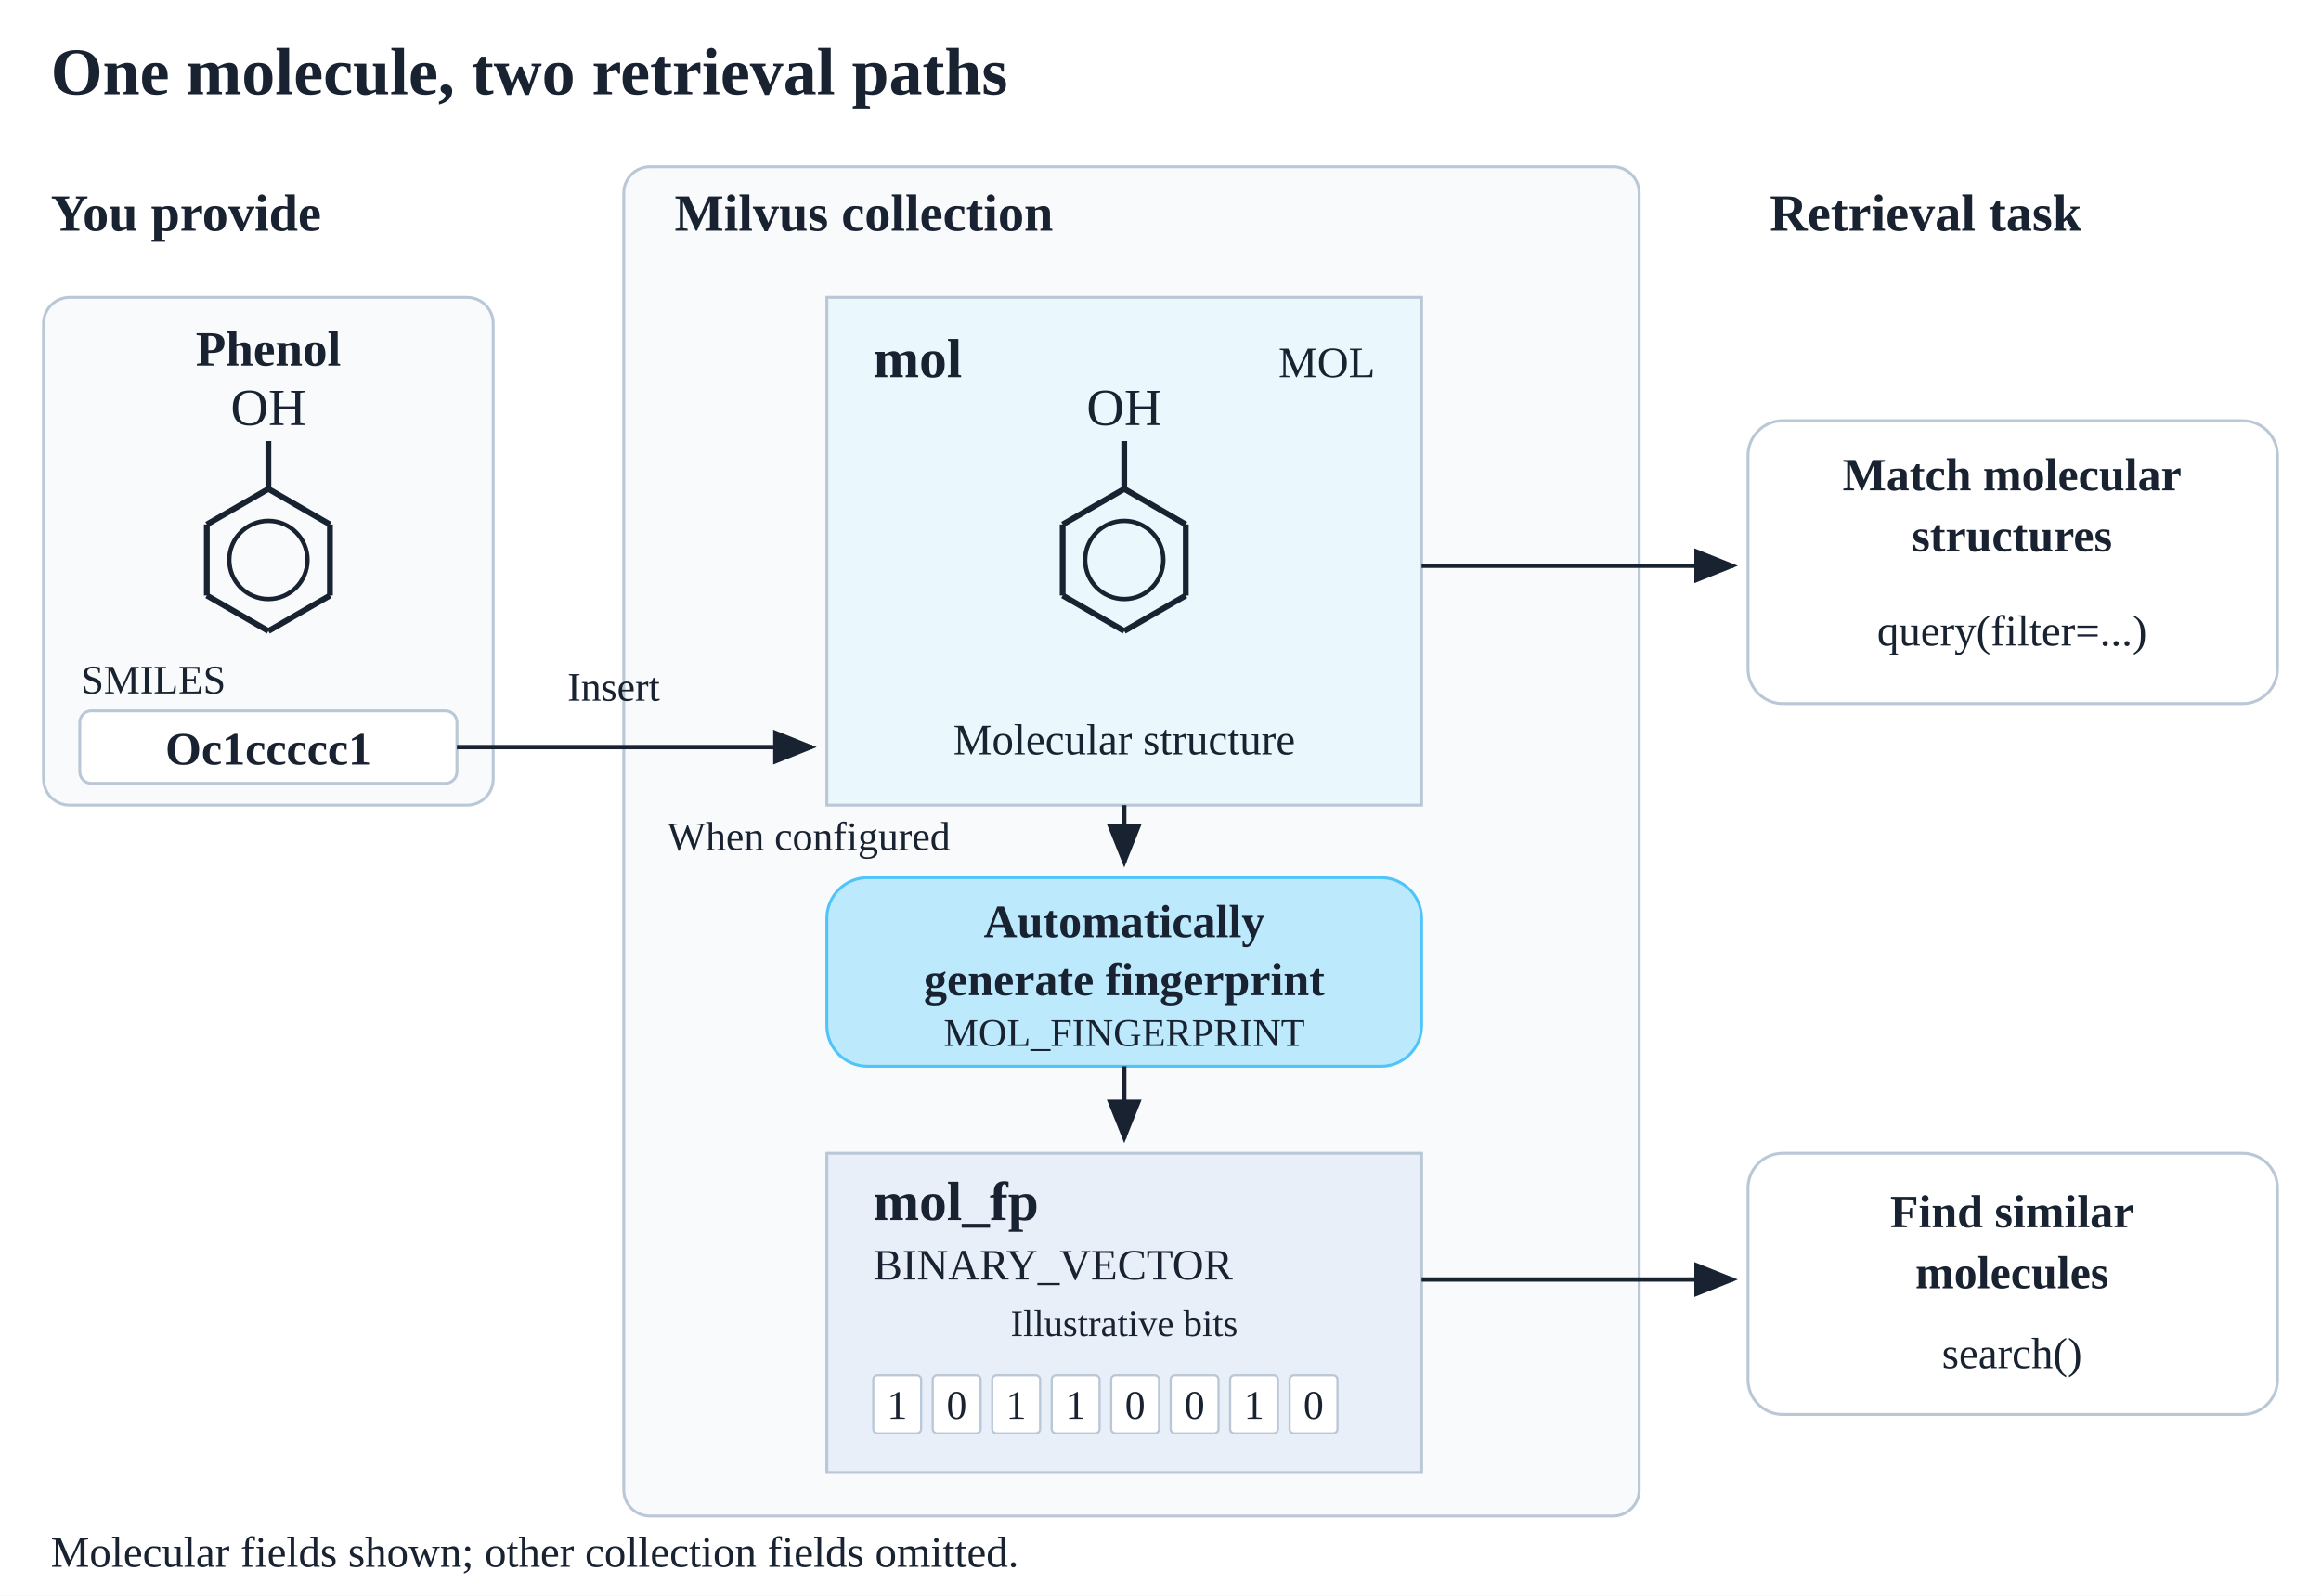
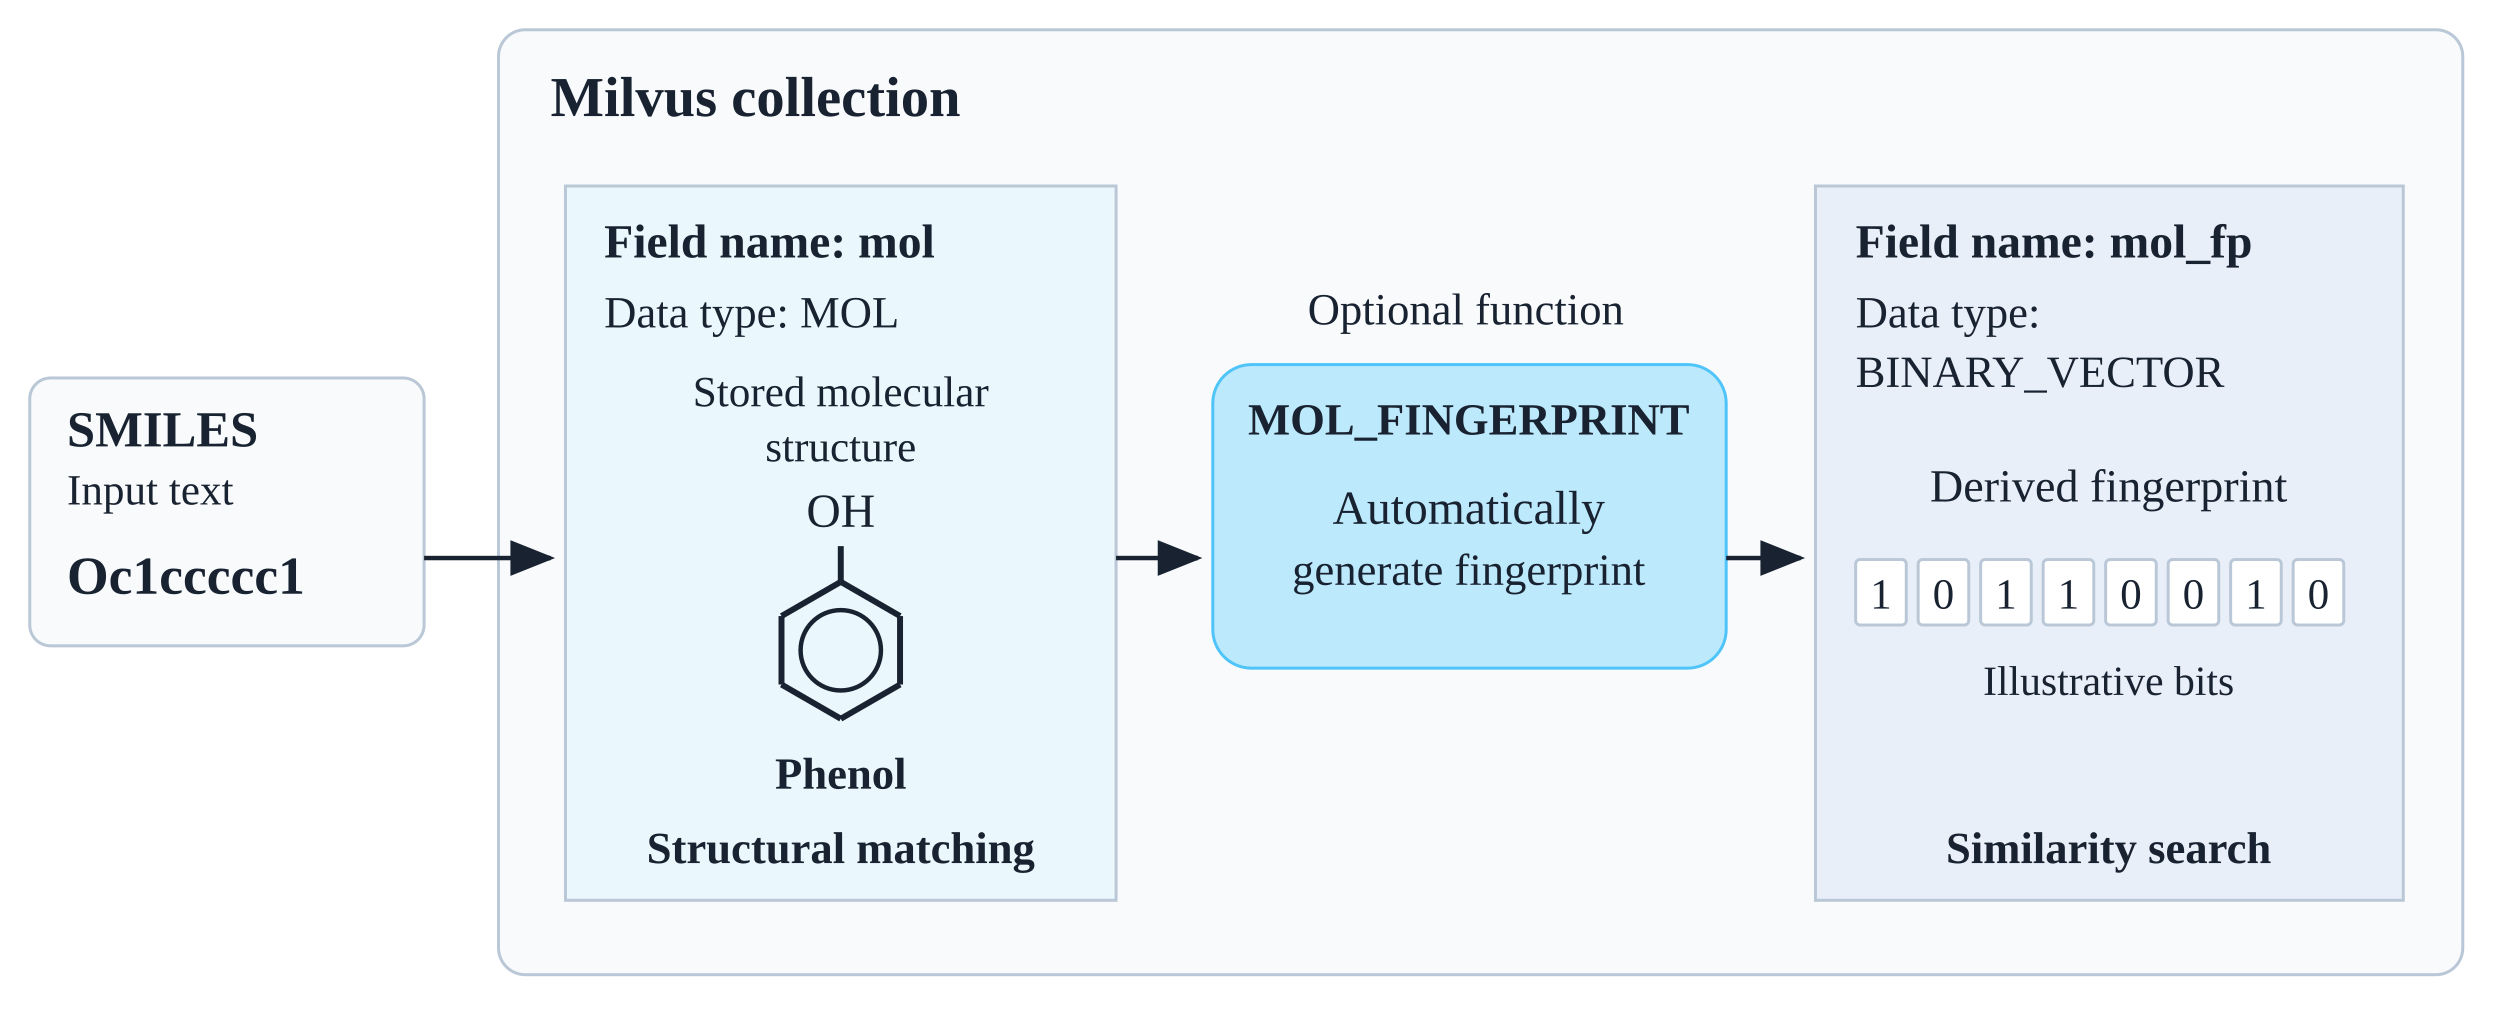
- <svg xmlns="http://www.w3.org/2000/svg" width="1600" height="1100" viewBox="0 0 1600 1100">
+ <svg xmlns="http://www.w3.org/2000/svg" width="1680" height="680" viewBox="0 0 1680 680">
  <defs>
    <marker id="arrow" markerWidth="10" markerHeight="8" refX="9" refY="4" orient="auto">
      <path d="M0 0 L10 4 L0 8 z" fill="#182230" />
    </marker>
  </defs>
-   <rect x="0" y="0" width="1600" height="1100" rx="0" fill="#FFFFFF" stroke="#B9C7D6" stroke-width="0" />
-   <text x="35" y="65" font-size="46" font-weight="600" fill="#182230" text-anchor="start">One molecule, two retrieval paths</text>
-   <text x="35" y="159" font-size="36" font-weight="600" fill="#182230" text-anchor="start">You provide</text>
-   <text x="1220" y="159" font-size="36" font-weight="600" fill="#182230" text-anchor="start">Retrieval task</text>
-   <rect x="30" y="205" width="310" height="350" rx="18" fill="#F8FAFC" stroke="#B9C7D6" stroke-width="2" />
-   <text x="185" y="252" font-size="34" font-weight="600" fill="#182230" text-anchor="middle">Phenol</text>
-   <line x1="185.0" y1="337.0" x2="227.435" y2="361.5" stroke="#182230" stroke-width="4" />
-   <line x1="227.435" y1="361.5" x2="227.435" y2="410.5" stroke="#182230" stroke-width="4" />
-   <line x1="227.435" y1="410.5" x2="185.0" y2="435.0" stroke="#182230" stroke-width="4" />
-   <line x1="185.0" y1="435.0" x2="142.565" y2="410.5" stroke="#182230" stroke-width="4" />
-   <line x1="142.565" y1="410.5" x2="142.565" y2="361.5" stroke="#182230" stroke-width="4" />
-   <line x1="142.565" y1="361.5" x2="185.0" y2="337.0" stroke="#182230" stroke-width="4" />
-   <circle cx="185" cy="386" r="26.95" fill="none" stroke="#182230" stroke-width="3" />
-   <line x1="185" y1="337" x2="185" y2="304" stroke="#182230" stroke-width="4" />
-   <text x="185" y="293" font-size="36" font-weight="400" fill="#182230" text-anchor="middle">OH</text>
-   <text x="56" y="478" font-size="28" font-weight="400" fill="#182230" text-anchor="start">SMILES</text>
-   <rect x="55" y="490" width="260" height="50" rx="8" fill="#FFFFFF" stroke="#B9C7D6" stroke-width="2" />
-   <text x="185" y="527" font-size="32" font-weight="600" fill="#182230" text-anchor="middle">Oc1ccccc1</text>
-   <rect x="430" y="115" width="700" height="930" rx="18" fill="#F8FAFC" stroke="#B9C7D6" stroke-width="2" />
-   <text x="465" y="159" font-size="36" font-weight="600" fill="#182230" text-anchor="start">Milvus collection</text>
-   <rect x="570" y="205" width="410" height="350" rx="0" fill="#EAF7FC" stroke="#B9C7D6" stroke-width="2" />
-   <text x="602" y="260" font-size="38" font-weight="600" fill="#182230" text-anchor="start">mol</text>
-   <text x="948" y="260" font-size="30" font-weight="400" fill="#182230" text-anchor="end">MOL</text>
-   <line x1="775.0" y1="337.0" x2="817.435" y2="361.5" stroke="#182230" stroke-width="4" />
-   <line x1="817.435" y1="361.5" x2="817.435" y2="410.5" stroke="#182230" stroke-width="4" />
-   <line x1="817.435" y1="410.5" x2="775.0" y2="435.0" stroke="#182230" stroke-width="4" />
-   <line x1="775.0" y1="435.0" x2="732.565" y2="410.5" stroke="#182230" stroke-width="4" />
-   <line x1="732.565" y1="410.5" x2="732.565" y2="361.5" stroke="#182230" stroke-width="4" />
-   <line x1="732.565" y1="361.5" x2="775.0" y2="337.0" stroke="#182230" stroke-width="4" />
-   <circle cx="775" cy="386" r="26.95" fill="none" stroke="#182230" stroke-width="3" />
-   <line x1="775" y1="337" x2="775" y2="304" stroke="#182230" stroke-width="4" />
-   <text x="775" y="293" font-size="36" font-weight="400" fill="#182230" text-anchor="middle">OH</text>
-   <text x="775" y="520" font-size="30" font-weight="400" fill="#182230" text-anchor="middle">Molecular structure</text>
-   <text x="423" y="483" font-size="28" font-weight="400" fill="#182230" text-anchor="middle">Insert</text>
-   <line x1="315" y1="515" x2="560" y2="515" stroke="#182230" stroke-width="3" marker-end="url(#arrow)" />
-   <rect x="1205" y="290" width="365" height="195" rx="24" fill="#FFFFFF" stroke="#B9C7D6" stroke-width="2" />
-   <text x="1387" y="338" font-size="32" font-weight="600" fill="#182230" text-anchor="middle">Match molecular</text>
-   <text x="1387" y="380" font-size="32" font-weight="600" fill="#182230" text-anchor="middle">structures</text>
-   <text x="1387" y="445" font-size="30" font-weight="400" fill="#182230" text-anchor="middle">query(filter=...)</text>
-   <line x1="980" y1="390" x2="1195" y2="390" stroke="#182230" stroke-width="3" marker-end="url(#arrow)" />
-   <line x1="775" y1="555" x2="775" y2="595" stroke="#182230" stroke-width="3" marker-end="url(#arrow)" />
-   <rect x="570" y="605" width="410" height="130" rx="28" fill="#BDE9FC" stroke="#4FC4F9" stroke-width="2" />
-   <text x="775" y="646" font-size="32" font-weight="600" fill="#182230" text-anchor="middle">Automatically</text>
-   <text x="775" y="686" font-size="32" font-weight="600" fill="#182230" text-anchor="middle">generate fingerprint</text>
-   <text x="775" y="721" font-size="27" font-weight="400" fill="#182230" text-anchor="middle">MOL_FINGERPRINT</text>
-   <text x="460" y="586" font-size="28" font-weight="400" fill="#182230" text-anchor="start">When configured</text>
-   <line x1="775" y1="735" x2="775" y2="785" stroke="#182230" stroke-width="3" marker-end="url(#arrow)" />
-   <rect x="570" y="795" width="410" height="220" rx="0" fill="#E8EFF9" stroke="#B9C7D6" stroke-width="2" />
-   <text x="602" y="841" font-size="38" font-weight="600" fill="#182230" text-anchor="start">mol_fp</text>
-   <text x="602" y="882" font-size="30" font-weight="400" fill="#182230" text-anchor="start">BINARY_VECTOR</text>
-   <rect x="602" y="948" width="33" height="40" rx="3" fill="#FFFFFF" stroke="#B9C7D6" stroke-width="1.5" />
-   <text x="618.5" y="978" font-size="28" font-weight="400" fill="#182230" text-anchor="middle">1</text>
-   <rect x="643" y="948" width="33" height="40" rx="3" fill="#FFFFFF" stroke="#B9C7D6" stroke-width="1.5" />
-   <text x="659.5" y="978" font-size="28" font-weight="400" fill="#182230" text-anchor="middle">0</text>
-   <rect x="684" y="948" width="33" height="40" rx="3" fill="#FFFFFF" stroke="#B9C7D6" stroke-width="1.5" />
-   <text x="700.5" y="978" font-size="28" font-weight="400" fill="#182230" text-anchor="middle">1</text>
-   <rect x="725" y="948" width="33" height="40" rx="3" fill="#FFFFFF" stroke="#B9C7D6" stroke-width="1.5" />
-   <text x="741.5" y="978" font-size="28" font-weight="400" fill="#182230" text-anchor="middle">1</text>
-   <rect x="766" y="948" width="33" height="40" rx="3" fill="#FFFFFF" stroke="#B9C7D6" stroke-width="1.5" />
-   <text x="782.5" y="978" font-size="28" font-weight="400" fill="#182230" text-anchor="middle">0</text>
-   <rect x="807" y="948" width="33" height="40" rx="3" fill="#FFFFFF" stroke="#B9C7D6" stroke-width="1.5" />
-   <text x="823.5" y="978" font-size="28" font-weight="400" fill="#182230" text-anchor="middle">0</text>
-   <rect x="848" y="948" width="33" height="40" rx="3" fill="#FFFFFF" stroke="#B9C7D6" stroke-width="1.5" />
-   <text x="864.5" y="978" font-size="28" font-weight="400" fill="#182230" text-anchor="middle">1</text>
-   <rect x="889" y="948" width="33" height="40" rx="3" fill="#FFFFFF" stroke="#B9C7D6" stroke-width="1.5" />
-   <text x="905.5" y="978" font-size="28" font-weight="400" fill="#182230" text-anchor="middle">0</text>
-   <text x="775" y="921" font-size="26" font-weight="400" fill="#182230" text-anchor="middle">Illustrative bits</text>
-   <rect x="1205" y="795" width="365" height="180" rx="24" fill="#FFFFFF" stroke="#B9C7D6" stroke-width="2" />
-   <text x="1387" y="846" font-size="32" font-weight="600" fill="#182230" text-anchor="middle">Find similar</text>
-   <text x="1387" y="888" font-size="32" font-weight="600" fill="#182230" text-anchor="middle">molecules</text>
-   <text x="1387" y="943" font-size="30" font-weight="400" fill="#182230" text-anchor="middle">search()</text>
-   <line x1="980" y1="882" x2="1195" y2="882" stroke="#182230" stroke-width="3" marker-end="url(#arrow)" />
-   <text x="35" y="1080" font-size="30" font-weight="400" fill="#182230" text-anchor="start">Molecular fields shown; other collection fields omitted.</text>
+   <rect x="0" y="0" width="1680" height="680" rx="0" fill="#FFFFFF" stroke="#FFFFFF" stroke-width="2" />
+   <rect x="335" y="20" width="1320" height="635" rx="18" fill="#F8FAFC" stroke="#B9C7D6" stroke-width="2" />
+   <text x="370" y="78" font-size="38" font-weight="600" text-anchor="start" fill="#182230">Milvus collection</text>
+   <rect x="20" y="254" width="265" height="180" rx="14" fill="#F8FAFC" stroke="#B9C7D6" stroke-width="2" />
+   <text x="45" y="300" font-size="34" font-weight="600" text-anchor="start" fill="#182230">SMILES</text>
+   <text x="45" y="339" font-size="29" font-weight="400" text-anchor="start" fill="#182230">Input text</text>
+   <text x="45" y="399" font-size="36" font-weight="600" text-anchor="start" fill="#182230">Oc1ccccc1</text>
+   <line x1="285" y1="375" x2="370" y2="375" stroke="#182230" stroke-width="3" marker-end="url(#arrow)" />
+   <rect x="380" y="125" width="370" height="480" rx="0" fill="#EAF7FC" stroke="#B9C7D6" stroke-width="2" />
+   <text x="406" y="173" font-size="32" font-weight="600" text-anchor="start" fill="#182230">Field name: mol</text>
+   <text x="406" y="220" font-size="30" font-weight="400" text-anchor="start" fill="#182230">Data type: MOL</text>
+   <text x="565" y="273" font-size="29" font-weight="400" text-anchor="middle" fill="#182230">Stored molecular</text>
+   <text x="565" y="310" font-size="29" font-weight="400" text-anchor="middle" fill="#182230">structure</text>
+   <line x1="565.0" y1="391.0" x2="604.837" y2="414.0" stroke="#182230" stroke-width="4" />
+   <line x1="604.837" y1="414.0" x2="604.837" y2="460.0" stroke="#182230" stroke-width="4" />
+   <line x1="604.837" y1="460.0" x2="565.0" y2="483.0" stroke="#182230" stroke-width="4" />
+   <line x1="565.0" y1="483.0" x2="525.163" y2="460.0" stroke="#182230" stroke-width="4" />
+   <line x1="525.163" y1="460.0" x2="525.163" y2="414.0" stroke="#182230" stroke-width="4" />
+   <line x1="525.163" y1="414.0" x2="565.0" y2="391.0" stroke="#182230" stroke-width="4" />
+   <circle cx="565" cy="437" r="27" fill="none" stroke="#182230" stroke-width="3" />
+   <line x1="565" y1="391" x2="565" y2="367" stroke="#182230" stroke-width="4" />
+   <text x="565" y="354" font-size="32" font-weight="400" text-anchor="middle" fill="#182230">OH</text>
+   <text x="565" y="530" font-size="30" font-weight="600" text-anchor="middle" fill="#182230">Phenol</text>
+   <text x="565" y="580" font-size="30" font-weight="600" text-anchor="middle" fill="#182230">Structural matching</text>
+   <text x="985" y="218" font-size="30" font-weight="400" text-anchor="middle" fill="#182230">Optional function</text>
+   <rect x="815" y="245" width="345" height="204" rx="26" fill="#BDE9FC" stroke="#4FC4F9" stroke-width="2" />
+   <text x="987" y="292" font-size="30" font-weight="600" text-anchor="middle" fill="#182230">MOL_FINGERPRINT</text>
+   <text x="987" y="352" font-size="32" font-weight="400" text-anchor="middle" fill="#182230">Automatically</text>
+   <text x="987" y="393" font-size="30" font-weight="400" text-anchor="middle" fill="#182230">generate fingerprint</text>
+   <line x1="750" y1="375" x2="805" y2="375" stroke="#182230" stroke-width="3" marker-end="url(#arrow)" />
+   <line x1="1160" y1="375" x2="1210" y2="375" stroke="#182230" stroke-width="3" marker-end="url(#arrow)" />
+   <rect x="1220" y="125" width="395" height="480" rx="0" fill="#E8EFF9" stroke="#B9C7D6" stroke-width="2" />
+   <text x="1247" y="173" font-size="32" font-weight="600" text-anchor="start" fill="#182230">Field name: mol_fp</text>
+   <text x="1247" y="220" font-size="30" font-weight="400" text-anchor="start" fill="#182230">Data type:</text>
+   <text x="1247" y="260" font-size="30" font-weight="400" text-anchor="start" fill="#182230">BINARY_VECTOR</text>
+   <text x="1417" y="337" font-size="31" font-weight="400" text-anchor="middle" fill="#182230">Derived fingerprint</text>
+   <rect x="1247" y="376" width="34" height="44" rx="3" fill="#FFFFFF" stroke="#B9C7D6" stroke-width="2" />
+   <text x="1264" y="409" font-size="29" font-weight="400" text-anchor="middle" fill="#182230">1</text>
+   <rect x="1289" y="376" width="34" height="44" rx="3" fill="#FFFFFF" stroke="#B9C7D6" stroke-width="2" />
+   <text x="1306" y="409" font-size="29" font-weight="400" text-anchor="middle" fill="#182230">0</text>
+   <rect x="1331" y="376" width="34" height="44" rx="3" fill="#FFFFFF" stroke="#B9C7D6" stroke-width="2" />
+   <text x="1348" y="409" font-size="29" font-weight="400" text-anchor="middle" fill="#182230">1</text>
+   <rect x="1373" y="376" width="34" height="44" rx="3" fill="#FFFFFF" stroke="#B9C7D6" stroke-width="2" />
+   <text x="1390" y="409" font-size="29" font-weight="400" text-anchor="middle" fill="#182230">1</text>
+   <rect x="1415" y="376" width="34" height="44" rx="3" fill="#FFFFFF" stroke="#B9C7D6" stroke-width="2" />
+   <text x="1432" y="409" font-size="29" font-weight="400" text-anchor="middle" fill="#182230">0</text>
+   <rect x="1457" y="376" width="34" height="44" rx="3" fill="#FFFFFF" stroke="#B9C7D6" stroke-width="2" />
+   <text x="1474" y="409" font-size="29" font-weight="400" text-anchor="middle" fill="#182230">0</text>
+   <rect x="1499" y="376" width="34" height="44" rx="3" fill="#FFFFFF" stroke="#B9C7D6" stroke-width="2" />
+   <text x="1516" y="409" font-size="29" font-weight="400" text-anchor="middle" fill="#182230">1</text>
+   <rect x="1541" y="376" width="34" height="44" rx="3" fill="#FFFFFF" stroke="#B9C7D6" stroke-width="2" />
+   <text x="1558" y="409" font-size="29" font-weight="400" text-anchor="middle" fill="#182230">0</text>
+   <text x="1417" y="467" font-size="28" font-weight="400" text-anchor="middle" fill="#182230">Illustrative bits</text>
+   <text x="1417" y="580" font-size="30" font-weight="600" text-anchor="middle" fill="#182230">Similarity search</text>
</svg>
